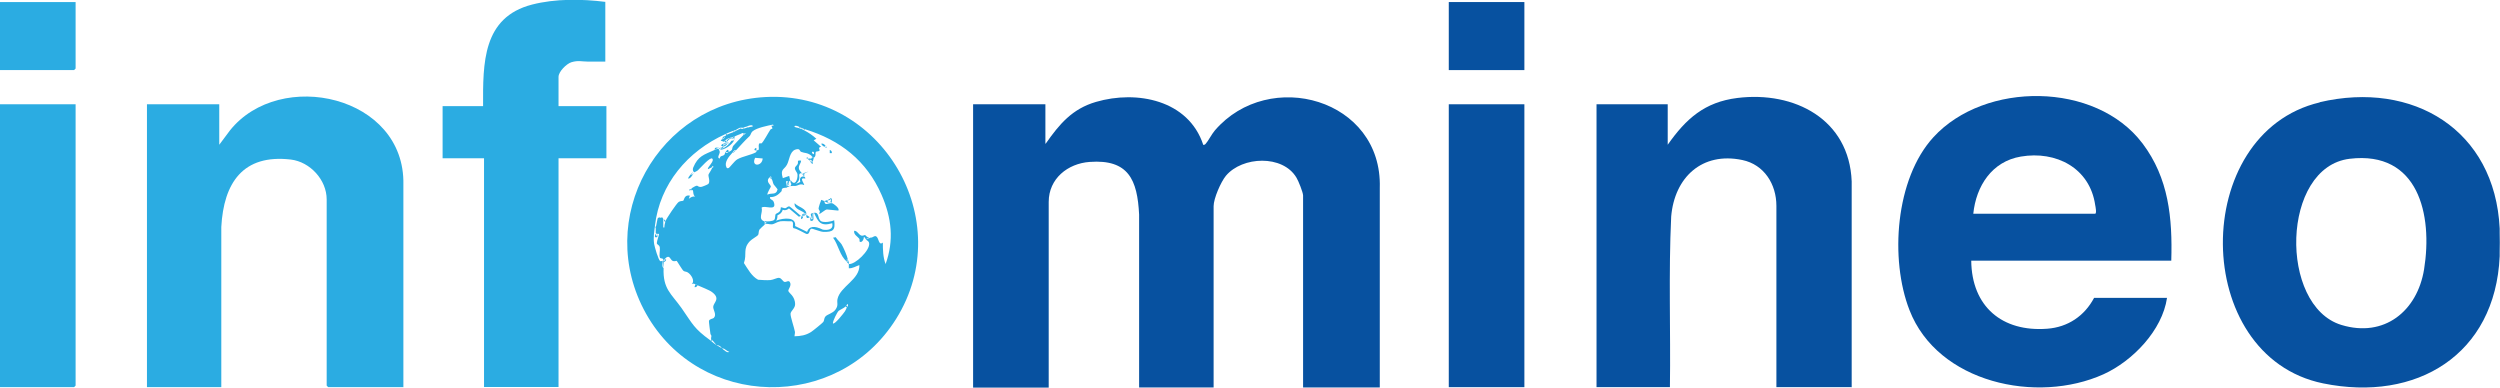
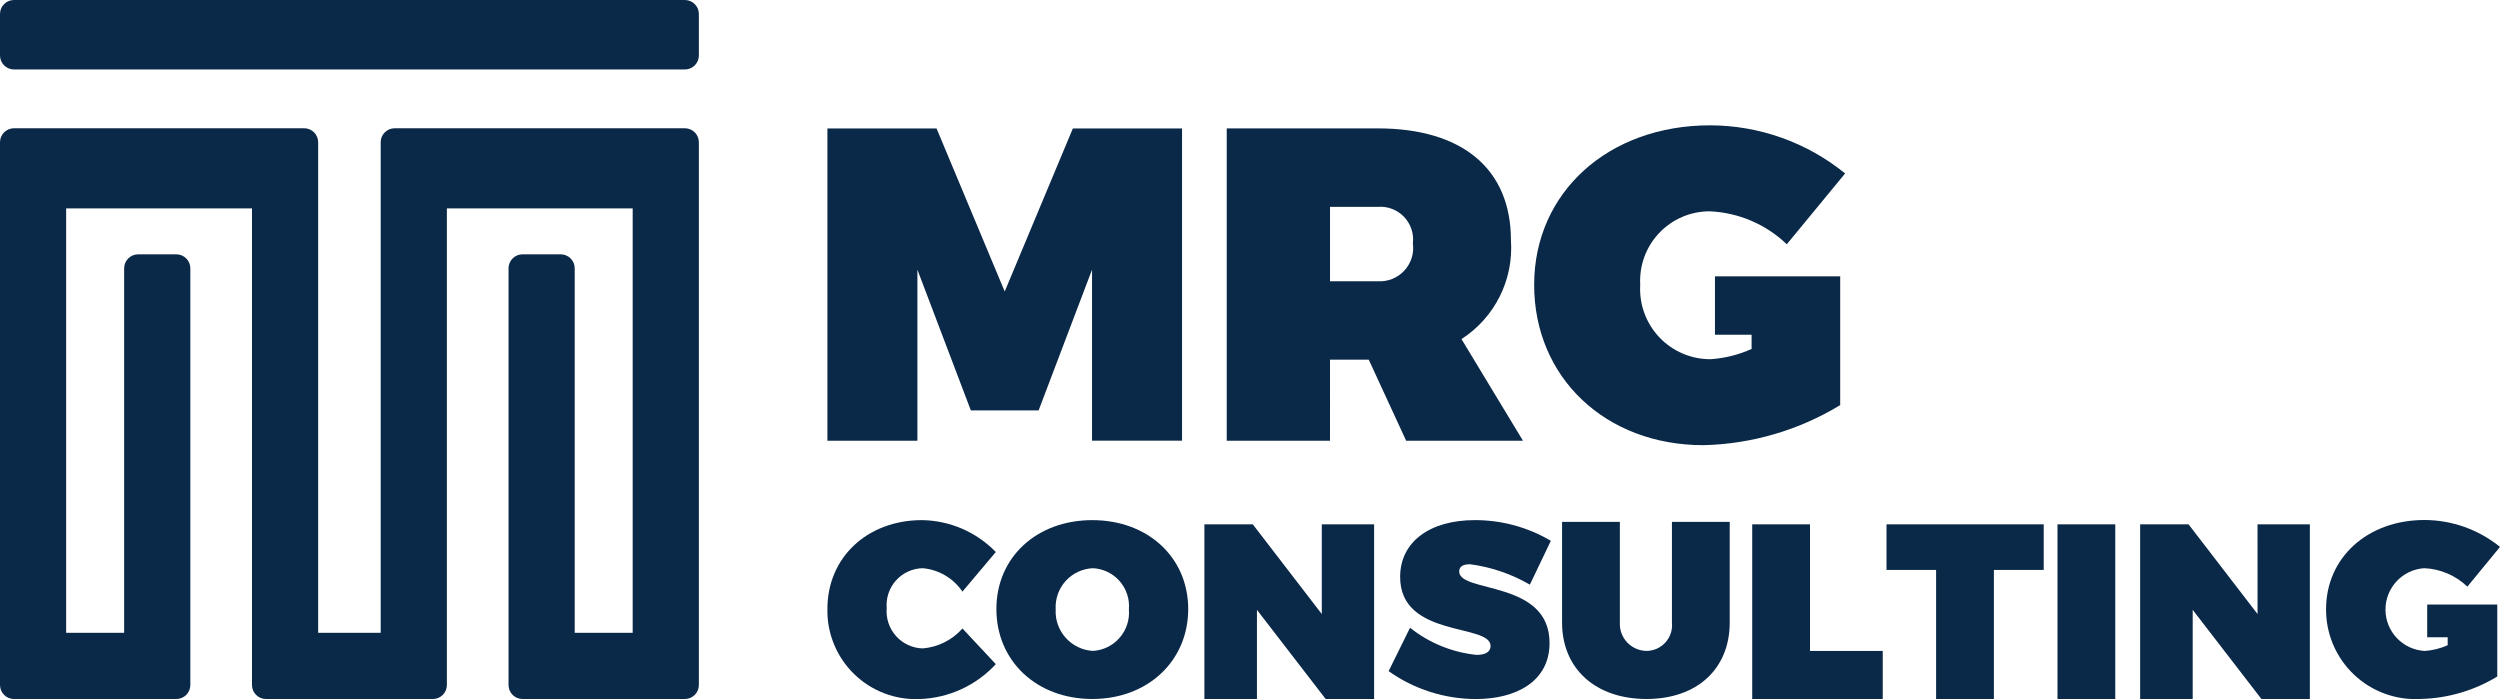
- <svg xmlns="http://www.w3.org/2000/svg" id="Layer_1" data-name="Layer 1" viewBox="0 0 158.72 24.61">
+ <svg xmlns="http://www.w3.org/2000/svg" width="154.96" height="43.326" viewBox="0 0 154.96 43.326">
  <defs>
-     <style> .cls-1 { fill: #0751a0; } .cls-2 { fill: #2bace2; } </style>
+     <clipPath id="clip-path">
+       <rect id="Rectangle_48" data-name="Rectangle 48" width="154.96" height="43.326" transform="translate(0 0)" fill="none" />
+     </clipPath>
  </defs>
-   <path class="cls-1" d="M66.39,9.12c.87-1.24,1.68-2.21,3.19-2.65,2.6-.76,5.87-.12,6.81,2.72.03.03.09,0,.14-.04.19-.21.38-.61.6-.87,3.45-4.01,10.64-2,10.47,3.65v12.67h-4.87v-12.19c0-.19-.3-.94-.42-1.13-.87-1.47-3.44-1.36-4.48-.12-.32.39-.78,1.44-.78,1.93v11.51h-4.73v-10.98c-.11-2.2-.67-3.52-3.14-3.34-1.39.1-2.6,1.06-2.6,2.54v11.79h-4.8V6.62h4.59v2.5Z" />
-   <path class="cls-2" d="M25.6,24.58h-4.76s-.1-.09-.1-.1v-11.82c0-1.24-1.05-2.38-2.27-2.53-3.05-.36-4.27,1.49-4.42,4.28v10.17s-4.72,0-4.72,0V6.62h4.59v2.57l.68-.91c3.18-3.98,11.13-2.21,11.01,3.44v12.87Z" />
-   <path class="cls-1" d="M117.58,24.58h-4.8v-11.51c0-1.38-.78-2.62-2.16-2.91-2.57-.54-4.31,1.11-4.52,3.59-.17,3.6-.03,7.22-.08,10.83h-4.66V6.62h4.52v2.57c1.16-1.65,2.34-2.71,4.42-2.97,3.62-.45,7.11,1.35,7.26,5.3v13.07Z" />
-   <path class="cls-2" d="M38.43.13v3.78c-.37,0-.74,0-1.12,0s-.59-.09-1.03.04c-.32.1-.82.6-.82.93v1.86h3.04v3.31h-3.04v14.52h-4.73v-14.52h-2.63v-3.31h2.57c-.01-2.72-.04-5.64,3.11-6.45,1.48-.38,3.15-.36,4.66-.17Z" />
-   <rect class="cls-1" x="91.98" y="6.62" width="4.8" height="17.96" />
-   <path class="cls-2" d="M4.8,6.62v17.86s-.09.1-.1.1H0V6.62h4.8Z" />
-   <rect class="cls-1" x="91.98" y=".13" width="4.8" height="4.32" />
-   <path class="cls-2" d="M4.8.13v4.22s-.09.1-.1.1H0V.13h4.8Z" />
-   <path class="cls-1" d="M136.01,9.09c-2.96-3.91-10-3.94-13.26-.38-2.42,2.64-2.78,7.75-1.52,10.98,1.79,4.62,8.09,5.98,12.32,4.07,1.85-.84,3.73-2.79,4.03-4.85h-4.63c-.61,1.15-1.66,1.86-2.97,1.96-2.87.22-4.8-1.41-4.83-4.32h12.7c.08-2.71-.16-5.24-1.83-7.45ZM133.01,13.57h-7.73c.18-1.76,1.18-3.32,3.02-3.63,2.23-.38,4.38.72,4.72,3.08.02.1.11.55-.01.55Z" />
-   <path class="cls-1" d="M147.28,6.5c-8.26,1.95-8.22,16.11.21,17.84,5.92,1.21,10.93-1.81,11.21-8.07,0-.09,0-.18,0-.27.01-.4.01-.82,0-1.22,0-.09,0-.18,0-.27-.3-6.27-5.51-9.41-11.43-8.02ZM153.9,17.1c-.43,2.65-2.53,4.36-5.25,3.53-3.98-1.21-3.83-10.03.53-10.55,4.36-.52,5.28,3.55,4.72,7.02Z" />
-   <g>
-     <path class="cls-2" d="M43.84,12.08s.03,0,.06,0c-.01,0-.03,0-.06,0Z" />
-     <path class="cls-2" d="M44.03,10.87s-.01.02-.02.03c.01-.01.02-.02.02-.03Z" />
-     <path class="cls-2" d="M41.6,14.32s0,.02,0,.03c0,0,0,0,0,0,0-.01,0-.02,0-.04Z" />
-     <path class="cls-2" d="M55.26,15.09s.09-.02.12-.03c-.07,0-.13.02-.19.03.02,0,.04,0,.06,0Z" />
-     <path class="cls-2" d="M48.61,6.16c-6.84.36-10.96,7.75-7.59,13.76,3.42,6.08,12.17,6.24,15.87.33,3.93-6.28-.92-14.47-8.28-14.09ZM49.36,12.04c-.08.37-.39.18-.64.32-.02-.12.21-.46.22-.51,0-.13-.34-.3-.11-.57.1-.12.16-.09.14.07.1.1.08.24.15.36.06.09.26.29.25.34ZM45.92,22.15s-.09-.04-.14-.07c-.14-.08-.21-.12-.34-.2-.17-.11-.23-.19-.34-.27-1.06-.77-1.11-1.02-1.83-2.05-.66-.93-1.19-1.21-1.14-2.54-.15-.09-.02-.4-.07-.47,0,0-.09.05-.14.03-.12-.06-.36-.91-.39-1.09-.06-.42,0-.75.05-1.13,0,0,0-.02,0-.03.31-2.66,2.08-4.73,4.46-5.81.18-.08.28-.13.47-.2.07-.03.13-.04.2-.07.07-.03.16-.1.27-.14.05-.02.15.01.2,0,.05-.01.1-.05.2-.07.1-.02.24-.13.4-.07v.07c-.12,0-.23.04-.34.07-.09.02-.18.04-.27.07-.05.02-.15-.02-.2,0-.06.02-.18.1-.27.14-.03.01-.09.05-.14.07-.14.06-.37.12-.47.2-.02.02-.04.05-.07.07-.04.04.06.1-.2.2-.17.07.08.11.14.14.18-.24.45-.25.68-.34.12-.05.2-.09.34-.14.06-.02.12-.06.14-.07.02,0,.05,0,.07,0,.04,0,.09,0,.14,0,0,.08-.1.1-.14.13-.11.12-.6.62-.64.68-.13.21.05.23-.31.4-.07.04-.08.1-.2,0-.02.03,0,.12-.06.17-.07.07-.16.06-.22.1-.07.05-.04.15-.09.13-.21-.08.16-.38-.03-.54v-.07c-.14.01-.11,0-.27.07-.69.31-1.05.38-1.36,1.12-.05.12,0,.22,0,.23l.07.07s.16-.07.23-.13c.14-.13.78-.87.91-.74.17.16-.35.57-.27.67.09-.05.19-.08.27-.14,0,0-.01-.04.03-.07l.03.03c.04.06-.03.08-.06.09,0,0,0,0,0,0-.06.15-.24.41-.24.44-.02.13.12.41,0,.58-.02.04-.42.2-.48.2-.31,0-.1-.22-.57.07l-.07.14s.11-.02.13,0c.03.04,0,.31.14.4-.17-.03-.27.05-.4.14l.07-.2c-.35-.08-.36.27-.42.32-.04.03-.19.01-.29.08-.12.07-.78,1.05-.84,1.22-.04.13-.07.27-.07.4h-.07s0-.54,0-.54c-.02-.02-.03-.07-.07-.1-.03-.02-.06.03-.07.03-.03,0-.19,0-.2,0-.03.02-.1.51-.14.61.01.09,0,.25,0,.34.01.03.04.06.07.07.04,0,.12-.01.14,0,.02.03-.14.45-.14.58,0,.12.16.09.19.28.03.19-.06.5.01.65.04.08.25,0,.21.18,0,0,0,0,0,0,0,0,.01,0,.02,0,.05-.01.06-.09.1-.13.3-.29.31.09.49.16.1.04.23-.02.24-.01.03.02.36.59.44.64.06.05.19.04.27.1.21.13.47.54.25.73.1-.03.11-.03.2,0,.04.01.09.05.14.07.24.11.77.31.94.44.58.43.09.67.08.94-.01.19.24.5.04.7-.07.07-.28.06-.31.2-.01.04.07.65.09.79.01.13.11.06.04.32l.34.41c.14.02.28.07.34.2.02,0,.05,0,.07,0,.13.05.26.19.41.24-.15.09-.31-.12-.41-.17ZM46.23,10.67c-.1.04-.09-.03-.12-.08-.13-.29.17-.66.36-.86.08-.09.1-.21.27-.2.32-.34.5-.56.86-.9.07-.07.06-.2.2-.31.27-.21.93-.34,1.27-.41.13.1-.08.06-.09.07-.02.03.08.12.05.19,0,0-.09.02-.12.06-.13.19-.44.78-.56.87-.03.02-.13-.03-.15.02-.07.13,0,.26-.03.37-.02.08-.13.04-.14.04,0,.01.02.1-.04.14-.28.16-.85.26-1.17.44-.2.11-.48.53-.58.57ZM48.42,10.06c-.02.51-.76.55-.48-.04l.48.04ZM53.76,19.52c-.04.1-.06.16-.12.25-.05.08-.66.87-.76.76-.02-.14.28-.72.36-.79.06-.06.33-.17.46-.29.04-.03.05-.14.13-.14.04.11-.04.15-.07.2ZM56.22,16.75c-.16-.42-.17-.9-.17-1.35-.27.23-.25-.3-.42-.39-.1-.06-.19.04-.26.06-.04.02-.09.03-.12.03-.1.03-.21.06-.28.1.08.08.19.1.21.24.07.45-.9,1.38-1.29,1.32,0,.09,0,.18,0,.27.24.02.45-.13.67-.2.04.92-1.22,1.35-1.39,2.16-.05.25.08.38-.13.67-.17.24-.52.29-.64.44-.09.11-.06.24-.13.34-.04.06-.68.58-.78.64-.34.21-.65.26-1.05.27,0-.09.04-.19.03-.28-.04-.25-.3-.98-.28-1.16.02-.17.29-.34.29-.59,0-.53-.4-.71-.43-.85-.02-.11.24-.35.09-.57-.08-.12-.22.02-.33,0-.12-.03-.18-.24-.35-.26-.14-.01-.35.12-.54.14-.25.02-.54,0-.79-.02-.41-.22-.65-.68-.9-1.06.21-.59-.09-.89.38-1.39.11-.12.49-.33.52-.39.05-.08.02-.23.09-.35.01-.02.31-.3.33-.31v-.2c-.47-.14-.09-.56-.2-.87.17-.2.99.27.78-.35-.07-.21-.28-.14-.24-.33.31.02.53-.15.72-.36.04-.04,0-.14.06-.18.08-.06.22-.04.3-.06l-.07-.4c.07,0,.14,0,.2,0,.03,0,.06-.04.07-.07-.03-.05-.05-.26-.07-.27l-.4.14c-.18-.59.08-.52.26-.85.15-.26.17-.83.53-.96.32-.11.27.1.37.14.25.1.38.03.66.25.05.04.09.09.14.14,0-.02.08-.06.1-.13.03-.08,0-.22.04-.26.03-.04.18-.01.23-.08.04-.06-.14-.2.1-.24l-.47-.41.17-.1c-.24-.22-.49-.39-.78-.54-.04-.02-.09-.05-.14-.07-.07-.03-.14-.04-.2-.07-.1-.04-.29-.03-.27-.13.15-.05.24.04.34.07.06.02.11.06.14.07.07.02.14.05.2.07,2.22.68,3.9,1.99,4.85,4.16.64,1.47.8,2.89.25,4.41ZM51.67,9.66s.03.14-.03.13c-.18-.11-.05-.21.03-.13Z" />
-     <path class="cls-2" d="M51.4,13.78s-.18-.13-.2-.14c-.04.18.06.27.2.14Z" />
-     <path class="cls-2" d="M48.99,14.25c.17-.02.35-.17.55-.2.23-.03.49.01.73,0,.16.09,0,.34.11.44.19,0,.77.37.85.37.2,0,.14-.3.28-.34.07-.02.56.19.75.2.63.02.79-.1.7-.74-.18.1-.64.16-.82.07-.25-.14-.1-.59-.46-.54.27.59.42.88,1.16.66.09.41-.28.46-.6.41-.55-.27-.88-.22-1,.14l-.76-.37c.08-.59-.71-.53-1.21-.34.07-.08.09-.19.09-.34.16-.07.29-.17.33-.35.16.06.28.01.4-.09l.63.53.13-.05s-.68-.59-.72-.6c-.13-.03-.19.1-.27.11-.08.01-.25-.08-.29-.05,0,0,0,.16-.06.24-.07.1-.23.14-.26.18-.06.09-.01.29-.1.37-.09.09-.46.12-.59.08,0,.06.05.09.12.1-.06.02-.1.05-.12.1.12-.08.28.02.43,0ZM49,14.14s0,0,0,0c0,0,0,0,.01,0,0,0,0,0,0,0Z" />
-     <path class="cls-2" d="M50.92,11.01h.03s-.02,0-.03,0Z" />
-     <path class="cls-2" d="M50.94,11.04s0-.02-.02-.03c0,.02,0,.03.02.03Z" />
-     <path class="cls-2" d="M50.18,11.82s-.07-.05-.1-.06c.02.02.05.04.1.06Z" />
-     <path class="cls-2" d="M50.25,11.68l-.07.14c.18-.04.22,0,.35-.02.12-.01.28-.17.52-.05.05-.05-.37-.52.07-.41.03-.09-.07-.13-.07-.13-.21-.04-.31.13-.24.32-.01.04-.17.11-.31.15.13-.07.25-.22.25-.42-.04-.21.02-.29.17-.25-.07-.1-.19-.19-.2-.31-.03-.22.13-.31.14-.5-.31-.05-.15.08-.22.22-.05.09-.16.17-.17.23-.03.14.14.29.16.4.04.33-.17.84-.44.37-.02.14.01.23.07.27Z" />
-     <path class="cls-2" d="M42.14,16.66c.01-.05.21-.07.13-.25l-.06.15s-.03-.01-.04-.02c0,0-.01,0-.02,0-.09.02-.05.32-.01.47,0-.11-.02-.26,0-.36Z" />
-     <path class="cls-2" d="M41.6,14.35c0,.08.02.12.07.1,0,0-.06-.05-.07-.1Z" />
-     <path class="cls-2" d="M54.93,14.92c-.06,0-.13.06-.23.04-.18-.04-.27-.32-.47-.31-.05.24.22.37.32.5.04.06.01.17.02.18.13.12.28-.12.27-.27.09-.02.08.08.13.13.06-.05.13-.08.22-.1-.16-.02-.24-.16-.26-.16Z" />
-     <path class="cls-2" d="M45.92,9.32c-.09.04-.08.05-.2.07.06.1.23.05.2-.07Z" />
-     <path class="cls-2" d="M46.6,8.91l-.17.03c-.17.27-.42.47-.77.58.34.01.81-.32.95-.61Z" />
-     <path class="cls-2" d="M46.54,8.82s.03.06.06.09c-.02-.04-.04-.07-.06-.09Z" />
-     <path class="cls-2" d="M46.06,9.05c.07-.13.03-.17-.07-.07.03.01.05.04.07.07Z" />
-     <path class="cls-2" d="M46.53,8.75c.05.02.08.07.07.16.03-.06,0-.2.07-.27-.08.03-.13.06-.13.11Z" />
-     <path class="cls-2" d="M46.54,8.82s-.01-.05,0-.07c-.15-.05-.48.14-.41.29.09-.16.29-.33.41-.23Z" />
-     <path class="cls-2" d="M51.33,10.06s.03.03.05.05c-.02-.02-.06-.03-.12-.05.05.06.09.09.14.14.02-.03.02-.06,0-.08.04.03.08.04.11.04,0,.03.03.07.09.11.04-.12.05-.21.07-.27-.03.01-.05.03-.07.04,0-.05-.02-.11-.06-.18.02.21.02.23-.2.2Z" />
-     <path class="cls-2" d="M51.32,10.06s0,0,0,0c0,0,0,0,0,0Z" />
-     <path class="cls-2" d="M45.18,21.47c-.01.05-.01.1-.07.14.16.06.14,0,.07-.14Z" />
-     <path class="cls-2" d="M46.06,8.51l.07.07c.04-.09.02-.09-.07-.07Z" />
-     <path class="cls-2" d="M44.01,10.9c-.08.09-.31.31-.32.44.19,0,.28-.29.41-.4-.25.25-.28.24-.09-.04Z" />
-     <path class="cls-2" d="M50,11.74s-.04.06-.03.15c.07-.02.13-.05.2-.07-.09.03-.15-.02-.18-.08Z" />
-     <path class="cls-2" d="M50,11.74s.04,0,.08.02c-.06-.07,0-.14.03-.28-.12.02-.15.16-.11.26Z" />
-     <path class="cls-2" d="M42.28,14.05s-.09-.09-.14-.14c.02.15.07.2.14.14Z" />
-     <path class="cls-2" d="M41.6,15.06c.18.03.14-.04.13-.2-.07.2-.09.18-.07-.07,0,.04-.12.16-.07.27Z" />
-     <path class="cls-2" d="M45.86,8.84l.2-.2c-.13,0-.2.07-.2.2Z" />
-     <path class="cls-2" d="M46.06,9.66h.2c0-.23-.1-.16-.2,0Z" />
-     <path class="cls-2" d="M46.53,8.3l.07.07c.03-.08,0-.08-.07-.07Z" />
-     <path class="cls-2" d="M46.74,8.3v-.07c-.06.03-.06.05,0,.07Z" />
-     <path class="cls-2" d="M47.48,8.1l-.07-.07c-.02.07,0,.07.07.07Z" />
-     <path class="cls-2" d="M44.3,18.1s-.09-.01-.14-.07l-.07.2c.11.02.16-.04.2-.13Z" />
-     <path class="cls-2" d="M45.72,9.39c-.09.02-.39-.12-.34.14.06-.09.17-.14.34-.14Z" />
-     <path class="cls-2" d="M45.72,9.39c-.06.02-.08.04-.07.07.03,0,.08-.03.07-.07Z" />
-     <path class="cls-2" d="M51.06,8.24l.07-.07c-.13-.02-.15,0-.07.07Z" />
-     <path class="cls-2" d="M53.69,19.45l.07.07c.04-.12.02-.16-.07-.07Z" />
-     <path class="cls-2" d="M50.79,8.03l-.07.07c.13.01.15-.01.07-.07Z" />
-     <path class="cls-2" d="M50.92,8.17v-.07c-.05.03-.05.05,0,.07Z" />
-     <path class="cls-2" d="M46.74,9.52l-.27.2c.14-.03.19-.11.27-.2Z" />
-     <path class="cls-2" d="M47.21,8.44v.14c.06-.07.11-.13,0-.14Z" />
-     <path class="cls-2" d="M47.01,8.1v.07c.06-.03.06-.05,0-.07Z" />
-     <path class="cls-2" d="M47.21,8.17v-.07c-.06.03-.06.05,0,.07Z" />
-     <path class="cls-2" d="M48.83,11.28s.11.04.14.07c0-.09-.06-.11-.14-.07Z" />
-     <path class="cls-2" d="M45.26,10.66s.03-.04,0-.06v.07s0,0,0,0Z" />
-     <path class="cls-2" d="M43.76,12.09s.05,0,.08,0c-.04-.01,0-.06.12-.13-.09.05-.23.04-.2.13Z" />
-     <path class="cls-2" d="M41.81,13.84c.06-.04.13-.04.2,0-.06-.04-.18-.1-.2,0Z" />
-     <path class="cls-2" d="M45.92,22.15v-.07s-.04.05,0,.07Z" />
-     <path class="cls-2" d="M52.81,12.9c-.2-.03-.46.21-.47-.14-.05,0-.19-.08-.2-.07-.02.02-.17.47-.17.54,0,.08.06.12.08.18.01.06-.06.14-.04.16.06.05.39-.3.51-.27l.7.07c.13-.12-.3-.45-.4-.47Z" />
-     <path class="cls-2" d="M53.74,16.46s.06.04.09.02c-.05-.25-.27-.75-.4-.97-.06-.1-.3-.32-.37-.45l-.17.03c.34.46.43,1.17.88,1.52,0-.04,0-.1-.02-.15Z" />
-     <path class="cls-2" d="M51.19,13.64c.06-.41-.51-.48-.74-.74-.05.38.44.46.61.61.07.06-.22.07-.13.2.03-.03.06-.06.09-.08.04-.09.1-.14.18,0Z" />
-     <path class="cls-2" d="M51.01,13.63s-.02.05-.02.08c.04,0,.17-.08.2-.07-.05-.05-.11-.05-.18,0Z" />
-     <path class="cls-2" d="M51.58,13.77s-.01-.09-.03-.14h0s0-.02,0-.03l.11-.09c-.36.05-.07.24-.14.34l-.13-.07c.12.11.19.1.19,0Z" />
-     <path class="cls-2" d="M51.67,13.5l-.1.11c.01.06.02.11.02.15.02.18-.05.26-.19,0,.03.05.05.26.07.27.33,0,.07-.33.2-.54Z" />
-     <path class="cls-2" d="M52.76,12.82l.05.08v-.27s-.05,0-.07,0c.08.27-.24.31-.2.07-.07.01-.16.06-.2.07.15.11.29.12.42.06Z" />
-     <path class="cls-2" d="M51,11.03s.03,0,.04-.01c-.01.01-.02.03-.02.05.02.04.03.09.04.15,0-.07,0-.14,0-.2l.27-.13-.37.12s.04,0,.05.03Z" />
-     <path class="cls-2" d="M51.02,11.06s-.01-.02-.02-.03c-.03,0-.05.01-.06.01.03.06.05.13.12.17-.04-.06-.05-.11-.04-.15Z" />
-     <path class="cls-2" d="M52.75,12.63s-.05,0-.07,0c-.04,0-.09.06-.14.07.07.04.14.02.2-.07Z" />
-     <path class="cls-2" d="M51.4,10.2c.05.05.09.16.17.2.07,0,.02-.1.03-.13-.02.07-.08.05-.2-.07Z" />
-     <path class="cls-2" d="M51.6,10.26l-.2-.07c.07.07.14.09.2.07Z" />
-     <path class="cls-2" d="M52.34,9.32l.07-.07c-.07-.08-.15-.16-.27-.13.02.09.12.16.2.2Z" />
-     <path class="cls-2" d="M50.91,13.74s0-.02.01-.03h-.07s.04.01.05.03Z" />
-     <path class="cls-2" d="M50.86,13.91c.1-.01.13-.12.13-.2-.02.05-.03.06-.05.03,0,0-.01.01-.02.02,0,0,0-.01-.01-.02-.02.03-.03.02-.05-.03.02.04-.01.14,0,.2Z" />
-     <path class="cls-2" d="M50.99,13.71s-.05,0-.07,0c0,.01.01.02.02.03.01-.01.03-.02.05-.03Z" />
-     <path class="cls-2" d="M53.82,16.59s0,.03.01.05c-.02-.02-.05-.03-.07-.03.03.03.05.12.14.14-.01-.15-.05-.18-.07-.27,0,.06,0,.1,0,.12Z" />
-     <path class="cls-2" d="M53.82,16.59s0-.08,0-.12l-.07.14s.05,0,.06-.02Z" />
-     <path class="cls-2" d="M52.68,9.52v.2s.13,0,.13,0c.02-.09-.04-.18-.13-.2Z" />
-     <path class="cls-2" d="M52.34,9.32c.16.09.2.08.07-.07.06.07.02.1-.07.07Z" />
-     <path class="cls-2" d="M51.28,10.04s.03,0,.04.02c-.01-.02-.04-.09-.09-.06l-.04.04s.06.03.07.03c-.02-.03-.01-.04.02-.02Z" />
-     <path class="cls-2" d="M51.28,10.04s-.02,0-.02.02h.07s-.03-.02-.04-.02Z" />
-     <path class="cls-2" d="M52.75,12.63h.07l-.1-.07-.03.07s.04-.03.07,0Z" />
-     <path class="cls-2" d="M45.92,9.12s-.16.08-.13.13l.13.07c.02-.08.02-.14,0-.2Z" />
-     <path class="cls-2" d="M46.19,9.12c-.17.05-.26.12-.27.2.14-.06.18-.08.27-.2Z" />
-     <path class="cls-2" d="M46.06,9.05s-.1.05-.14.07c.04,0,.08-.01.12-.01.01-.01.02-.03.01-.05Z" />
-     <path class="cls-2" d="M46.19,9.05s-.04,0-.07,0c.03.05.05.05.07,0Z" />
-     <path class="cls-2" d="M46.13,9.05s-.05,0-.07,0c.03.06.05.06.07,0Z" />
-     <path class="cls-2" d="M46.19,9.12s-.09-.01-.15-.01c-.03.02-.08.03-.12.01l.04.05.23-.05Z" />
-     <path class="cls-2" d="M47.99,9.39c-.19.11-.04.21.03.13,0,0,.02-.14-.03-.13Z" />
-     <path class="cls-2" d="M46.21,9.06s.01.03-.02.05c0,0,.07,0,.07-.03-.01-.04-.05-.03-.07-.03,0,0,.02,0,.02.01Z" />
-     <path class="cls-2" d="M46.21,9.06s-.01,0-.02-.01v.07s.03-.04.02-.05Z" />
+   <g id="Groupe_84" data-name="Groupe 84" transform="translate(0 0)">
+     <g id="Groupe_83" data-name="Groupe 83" clip-path="url(#clip-path)">
+       <path id="Tracé_233" data-name="Tracé 233" d="M42.45,0H.868A.868.868,0,0,0,0,.868v2.57a.868.868,0,0,0,.868.868H42.45a.868.868,0,0,0,.868-.868V.868A.868.868,0,0,0,42.45,0" fill="#0a2847" />
+       <path id="Tracé_234" data-name="Tracé 234" d="M42.45,7.95H24.465a.868.868,0,0,0-.868.868V39.224H19.721V8.818a.868.868,0,0,0-.868-.868H.868A.868.868,0,0,0,0,8.818V42.459a.868.868,0,0,0,.868.868H10.93a.868.868,0,0,0,.868-.868V16.632a.868.868,0,0,0-.868-.868H8.563a.868.868,0,0,0-.868.868V39.224H4.1V12.918H15.619V42.459a.868.868,0,0,0,.868.868H26.831a.868.868,0,0,0,.868-.868V12.918H39.216V39.224H35.623V16.632a.868.868,0,0,0-.868-.868H32.389a.867.867,0,0,0-.868.868V42.459a.868.868,0,0,0,.868.868H42.45a.868.868,0,0,0,.868-.868V8.818a.868.868,0,0,0-.868-.868" fill="#0a2847" />
+       <path id="Tracé_235" data-name="Tracé 235" d="M56.864,16.715l3.313,8.725h4.2l3.312-8.725v10.6h5.578V7.962H66.5L62.276,18.068,58.051,7.962H51.286V27.318h5.578Z" fill="#0a2847" />
+       <path id="Tracé_236" data-name="Tracé 236" d="M82.44,22.293h2.4l2.319,5.025H94.4l-3.811-6.3a6.724,6.724,0,0,0,3.065-6.129c0-4.418-3.011-6.931-8.256-6.931h-9.36V27.318h6.4Zm0-9.471h2.955a2.028,2.028,0,0,1,2.181,2.264,2.067,2.067,0,0,1-2.181,2.347H82.44Z" fill="#0a2847" />
+       <path id="Tracé_237" data-name="Tracé 237" d="M105.587,27.594a17.075,17.075,0,0,0,8.476-2.485V17.127H106.3v3.622h2.271v.881a7.43,7.43,0,0,1-2.541.635,4.349,4.349,0,0,1-4.362-4.611,4.306,4.306,0,0,1,4.306-4.556,7.365,7.365,0,0,1,4.778,2.043l3.616-4.39A13.313,13.313,0,0,0,106,7.768c-6.323,0-10.907,4.17-10.907,9.886,0,5.743,4.418,9.94,10.493,9.94" fill="#0a2847" />
+       <path id="Tracé_238" data-name="Tracé 238" d="M59.657,38.956A3.691,3.691,0,0,1,57.2,40.191a2.3,2.3,0,0,1-2.238-2.5A2.282,2.282,0,0,1,57.2,35.22a3.328,3.328,0,0,1,2.456,1.451l2.068-2.455a6.505,6.505,0,0,0-4.57-1.977c-3.4,0-5.868,2.317-5.868,5.5a5.481,5.481,0,0,0,5.729,5.59,6.713,6.713,0,0,0,4.709-2.162Z" fill="#0a2847" />
+       <path id="Tracé_239" data-name="Tracé 239" d="M73.65,37.752c0-3.2-2.5-5.512-5.945-5.512s-5.945,2.3-5.945,5.512c0,3.228,2.5,5.574,5.945,5.574s5.945-2.362,5.945-5.574m-5.9,2.594a2.449,2.449,0,0,1-2.315-2.578,2.411,2.411,0,0,1,2.315-2.548,2.352,2.352,0,0,1,2.224,2.548,2.38,2.38,0,0,1-2.224,2.578" fill="#0a2847" />
+       <path id="Tracé_240" data-name="Tracé 240" d="M81.93,38.061,77.653,32.5h-3V43.327h3.257V37.8l4.262,5.529h3V32.5H81.93Z" fill="#0a2847" />
+       <path id="Tracé_241" data-name="Tracé 241" d="M91.106,34.972a9.949,9.949,0,0,1,3.722,1.267l1.3-2.718a9.219,9.219,0,0,0-4.709-1.282c-2.811,0-4.633,1.359-4.633,3.521,0,3.8,5.605,2.872,5.605,4.277,0,.386-.34.556-.865.556A7.9,7.9,0,0,1,87.4,38.91L86.073,41.6a9.358,9.358,0,0,0,5.42,1.729c2.439,0,4.554-1.065,4.554-3.474,0-3.922-5.6-3.073-5.6-4.432,0-.324.263-.448.664-.448" fill="#0a2847" />
+       <path id="Tracé_242" data-name="Tracé 242" d="M107.215,38.586V32.347h-3.582v6.239a1.594,1.594,0,0,1-1.56,1.76,1.675,1.675,0,0,1-1.668-1.76V32.347H96.823v6.239c0,2.872,2.084,4.74,5.235,4.74,3.135,0,5.157-1.868,5.157-4.74" fill="#0a2847" />
+       <path id="Tracé_243" data-name="Tracé 243" d="M108.609,32.5V43.327H116.7V40.346h-4.509V32.5Z" fill="#0a2847" />
+       <path id="Tracé_244" data-name="Tracé 244" d="M116.934,35.327h3.073v8h3.582v-8h3.089V32.5h-9.744Z" fill="#0a2847" />
+       <rect id="Rectangle_47" data-name="Rectangle 47" width="3.582" height="10.825" transform="translate(127.531 32.501)" fill="#0a2847" />
+       <path id="Tracé_245" data-name="Tracé 245" d="M139.932,38.061,135.655,32.5h-3V43.327h3.257V37.8l4.262,5.529h3V32.5h-3.243Z" fill="#0a2847" />
+       <path id="Tracé_246" data-name="Tracé 246" d="M150.447,39.5h1.27v.493a4.156,4.156,0,0,1-1.422.355,2.569,2.569,0,0,1-.031-5.129,4.12,4.12,0,0,1,2.673,1.143L154.96,33.9a7.453,7.453,0,0,0-4.681-1.668c-3.537,0-6.1,2.333-6.1,5.53a5.541,5.541,0,0,0,5.87,5.562,9.548,9.548,0,0,0,4.742-1.391V37.472h-4.343Z" fill="#0a2847" />
+     </g>
  </g>
</svg>
